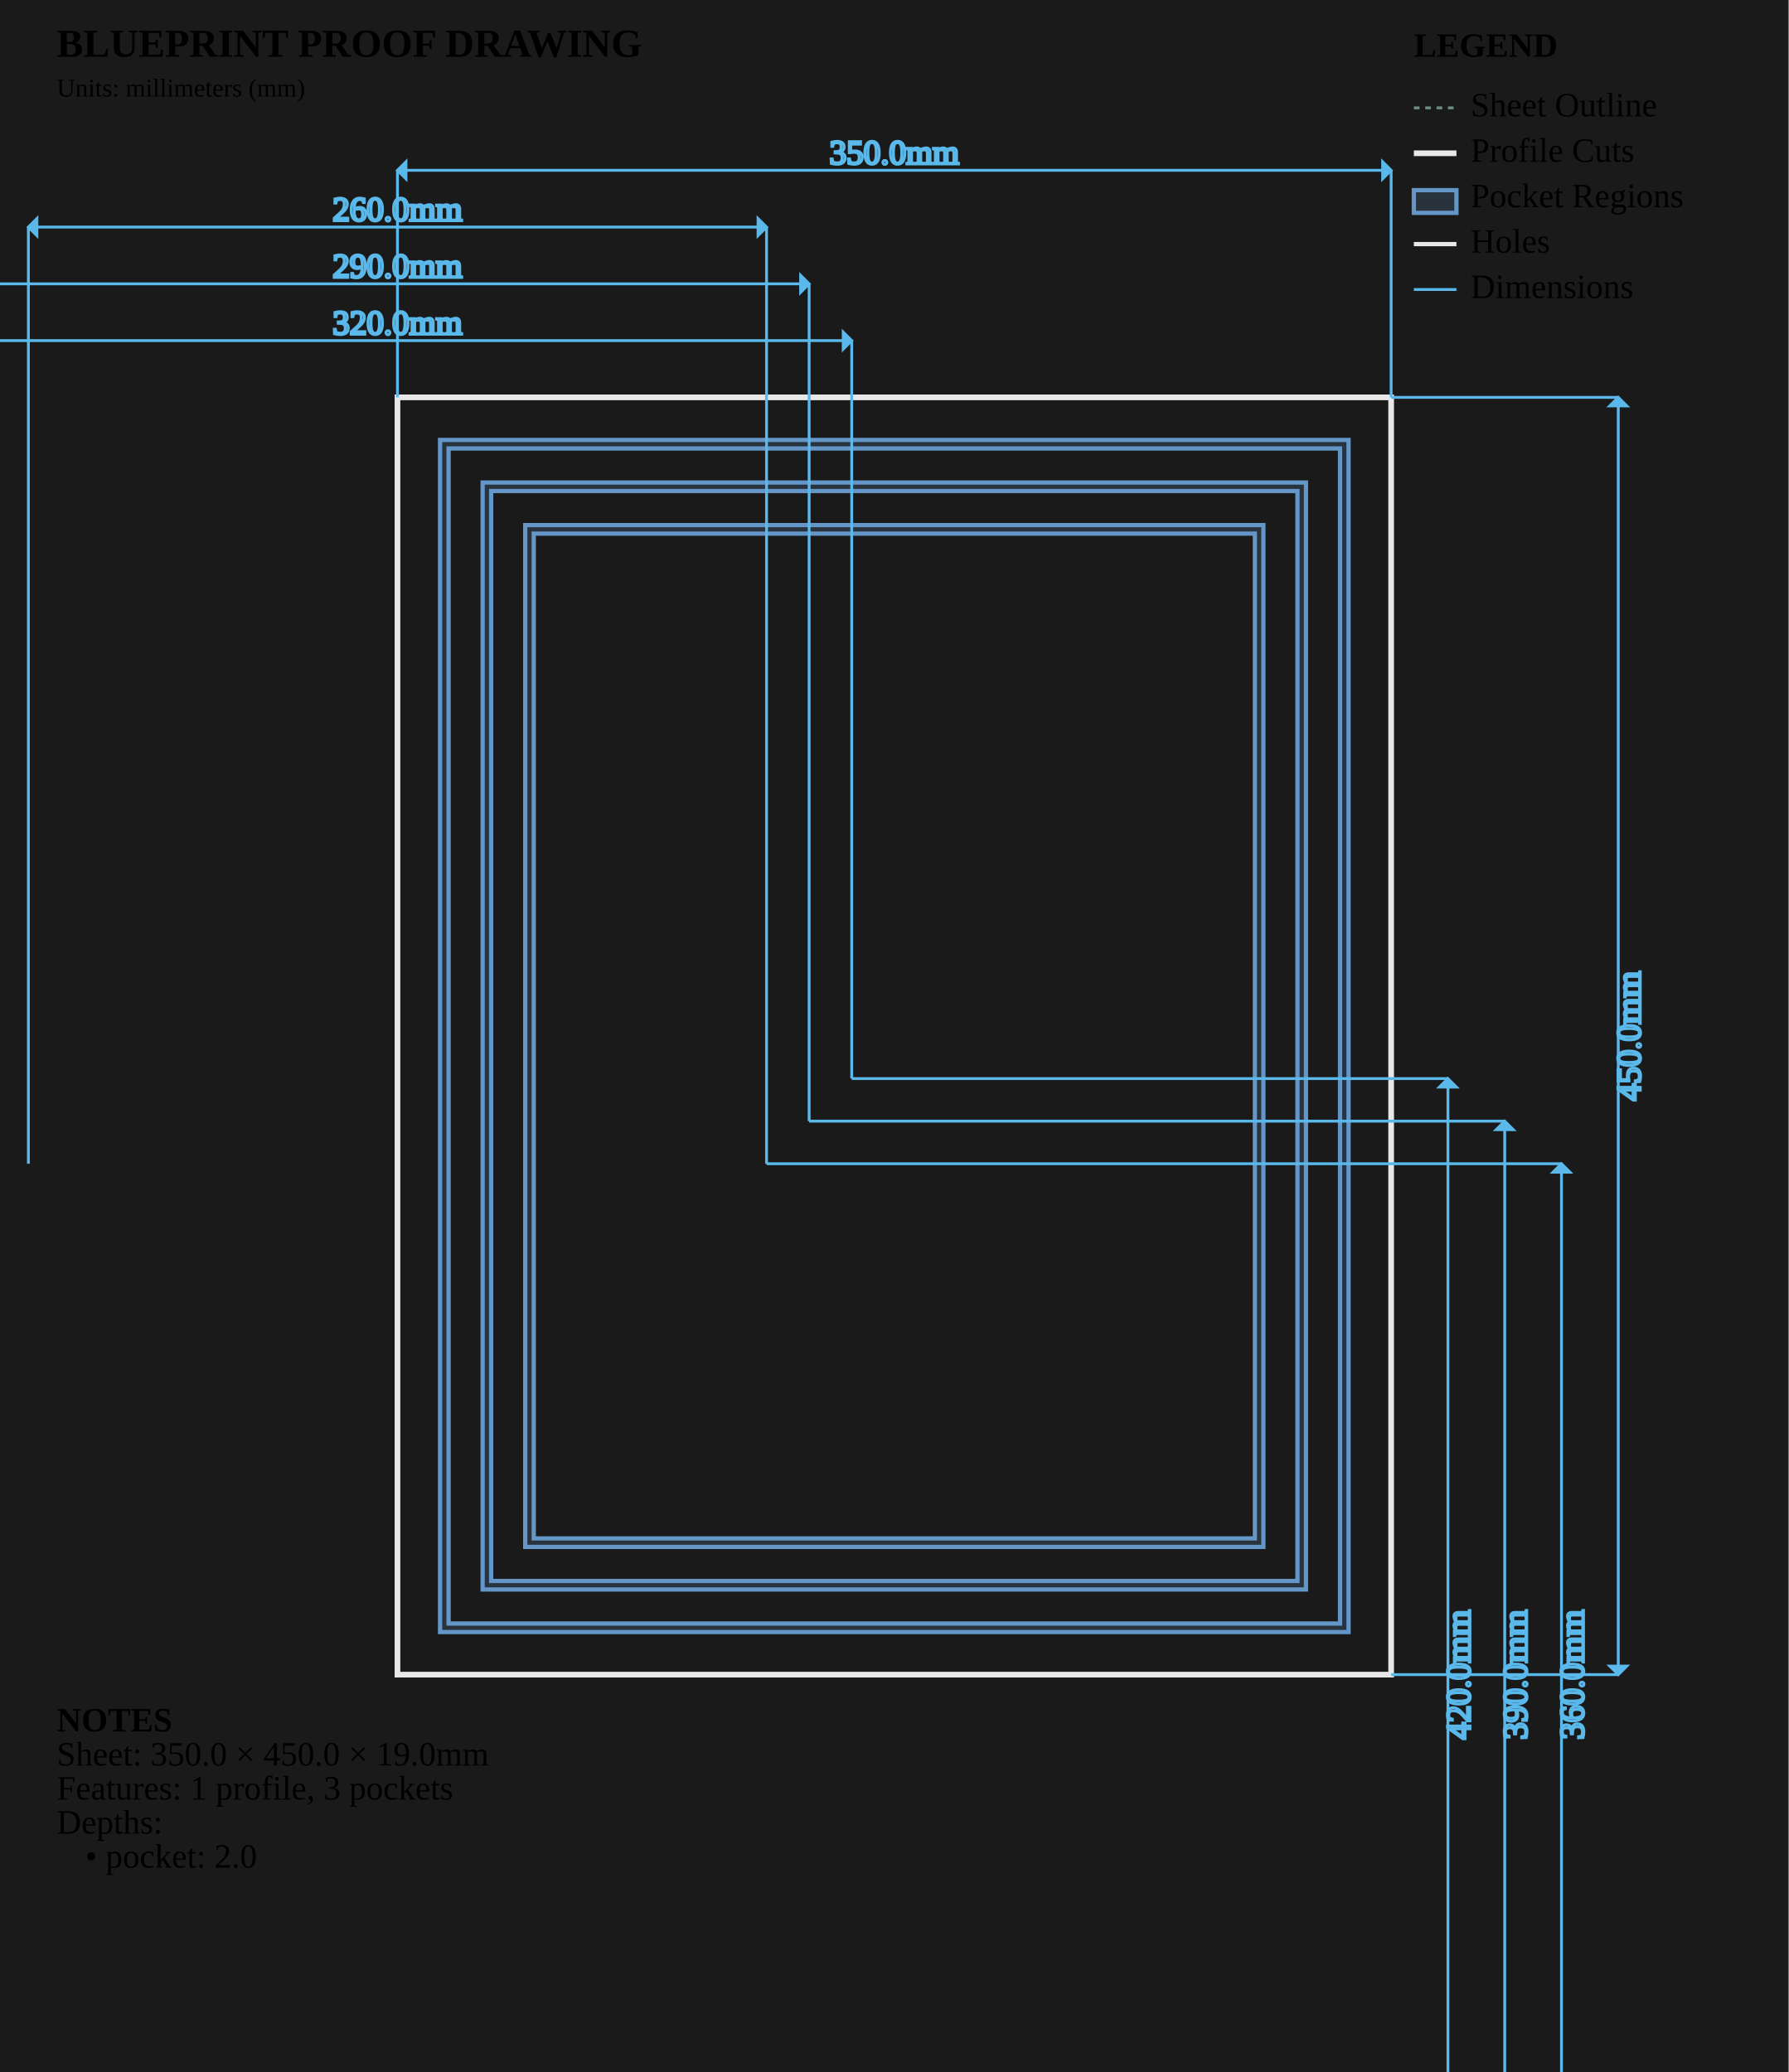
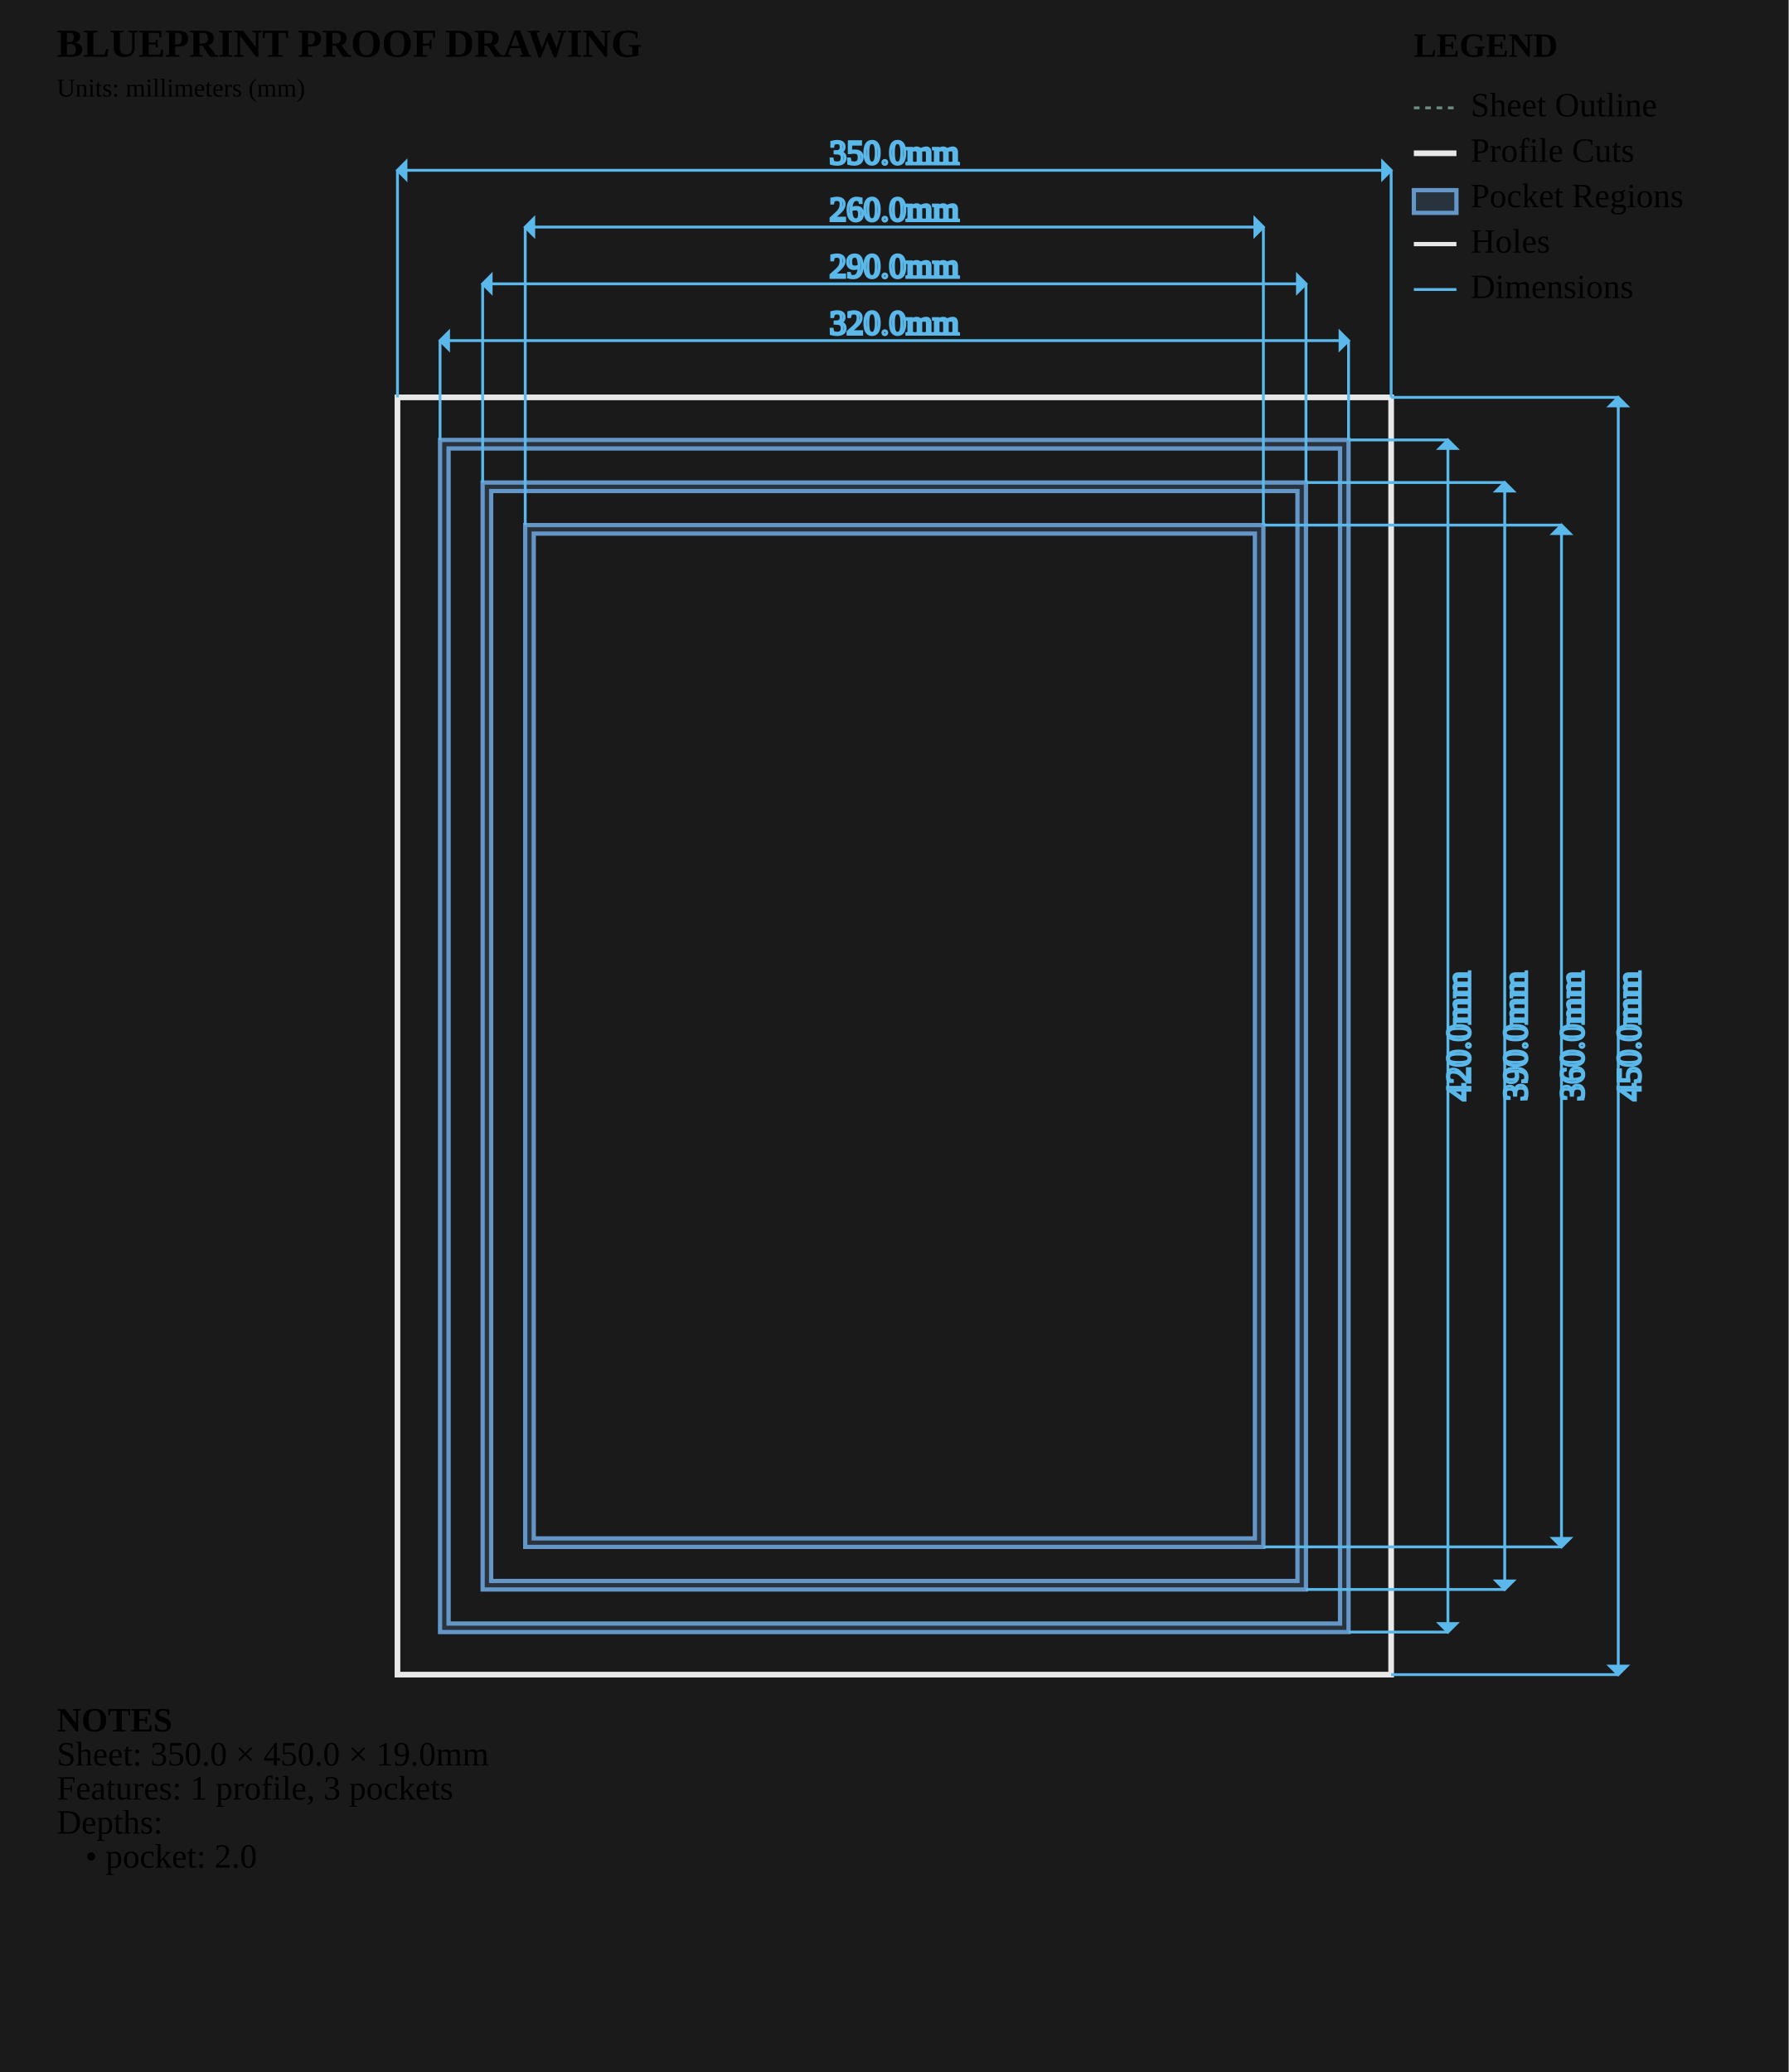
<svg xmlns="http://www.w3.org/2000/svg" viewBox="0 0 630.0 730.0" width="630.0mm" height="730.0mm">
  <style>
        .sheet-outline { stroke: #6b8e7f; stroke-width: 1; fill: none; stroke-dasharray: 2,2; }
        .profile-cuts { stroke: #e8e8e8; stroke-width: 2; fill: none; }
        .waste-cuts { stroke: #ff9500; stroke-width: 2; fill: none; stroke-dasharray: 8,4; }
        .pocket-regions { stroke: #6496c8; stroke-width: 1.5; fill: #6496c8; fill-opacity: 0.2; }
        .holes { stroke: #e8e8e8; stroke-width: 1.5; fill: none; }
        .engrave-paths { stroke: #888888; stroke-width: 1; fill: none; stroke-dasharray: 4,4; }
        .construction { stroke: #6b8e7f; stroke-width: 0.5; fill: none; stroke-dasharray: 2,2; }
        .dimensions { stroke: #5ab9ea; stroke-width: 1; fill: none; }
        .dimension-text { fill:
        .gap-dimensions { stroke: #ff9500; stroke-width: 1; fill: none; }
        .gap-text { fill:
        .notes { fill: #cccccc; font-family: monospace; font-size: 10px; }
        .legend { fill: #cccccc; font-family: monospace; font-size: 10px; }
        .part-label { fill: #ffcc00; font-family: monospace; font-size: 8px; font-weight: bold; }
    </style>
  <rect x="0" y="0" width="630.0" height="730.0" fill="#1a1a1a" />
  <g id="SHEET_OUTLINE" class="sheet-outline">
    <rect x="140" y="140" width="350.0" height="450.0" />
  </g>
  <g id="PROFILE_CUTS" class="profile-cuts">
    <rect x="140.0" y="140.0" width="350.0" height="450.0" />
  </g>
  <g id="WASTE_CUTS" class="waste-cuts" />
  <g id="POCKET_REGIONS" class="pocket-regions">
    <path d="M 155.000 155.000 L 475.000 155.000 L 475.000 575.000 L 155.000 575.000 Z M 472.000 572.000 L 472.000 158.000 L 158.000 158.000 L 158.000 572.000 Z" fill-rule="evenodd" />
    <path d="M 170.000 170.000 L 460.000 170.000 L 460.000 560.000 L 170.000 560.000 Z M 457.000 557.000 L 457.000 173.000 L 173.000 173.000 L 173.000 557.000 Z" fill-rule="evenodd" />
    <path d="M 185.000 185.000 L 445.000 185.000 L 445.000 545.000 L 185.000 545.000 Z M 442.000 542.000 L 442.000 188.000 L 188.000 188.000 L 188.000 542.000 Z" fill-rule="evenodd" />
  </g>
  <g id="ENGRAVE_PATHS" class="engrave-paths" />
  <g id="HOLES" class="holes" />
  <g id="LABELS" class="labels" />
  <g id="CONSTRUCTION" class="construction" />
  <g id="DIMENSIONS" class="dimensions">
-     <line x1="-20.0" y1="380.0" x2="-20.0" y2="120.0" stroke="#5ab9ea" stroke-width="1" />
-     <line x1="300.0" y1="380.0" x2="300.0" y2="120.0" stroke="#5ab9ea" stroke-width="1" />
-     <line x1="-20.0" y1="120.0" x2="300.0" y2="120.0" stroke="#5ab9ea" stroke-width="1" />
-     <polygon points="-20.0,120.0 -17.0,117.0 -17.0,123.0" fill="#5ab9ea" />
-     <polygon points="300.0,120.0 297.0,117.0 297.0,123.0" fill="#5ab9ea" />
-     <text x="140.0" y="115.0" class="dimension-text" text-anchor="middle" dominant-baseline="middle">320.0mm</text>
-     <line x1="300.0" y1="380.0" x2="510.0" y2="380.0" stroke="#5ab9ea" stroke-width="1" />
-     <line x1="300.0" y1="800.0" x2="510.0" y2="800.0" stroke="#5ab9ea" stroke-width="1" />
-     <line x1="510.0" y1="380.0" x2="510.0" y2="800.0" stroke="#5ab9ea" stroke-width="1" />
-     <polygon points="510.0,380.0 507.0,383.0 513.0,383.0" fill="#5ab9ea" />
-     <polygon points="510.0,800.0 507.0,797.0 513.0,797.0" fill="#5ab9ea" />
-     <text x="515.0" y="590.0" class="dimension-text" text-anchor="middle" dominant-baseline="middle" transform="rotate(-90 515.0 590.0)">420.0mm</text>
-     <line x1="-5.0" y1="395.0" x2="-5.0" y2="100.0" stroke="#5ab9ea" stroke-width="1" />
-     <line x1="285.0" y1="395.0" x2="285.0" y2="100.0" stroke="#5ab9ea" stroke-width="1" />
-     <line x1="-5.0" y1="100.0" x2="285.0" y2="100.0" stroke="#5ab9ea" stroke-width="1" />
-     <polygon points="-5.0,100.0 -2.0,97.0 -2.0,103.0" fill="#5ab9ea" />
-     <polygon points="285.0,100.0 282.0,97.0 282.0,103.0" fill="#5ab9ea" />
-     <text x="140.0" y="95.0" class="dimension-text" text-anchor="middle" dominant-baseline="middle">290.0mm</text>
-     <line x1="285.0" y1="395.0" x2="530.0" y2="395.0" stroke="#5ab9ea" stroke-width="1" />
-     <line x1="285.0" y1="785.0" x2="530.0" y2="785.0" stroke="#5ab9ea" stroke-width="1" />
-     <line x1="530.0" y1="395.0" x2="530.0" y2="785.0" stroke="#5ab9ea" stroke-width="1" />
-     <polygon points="530.0,395.0 527.0,398.0 533.0,398.0" fill="#5ab9ea" />
-     <polygon points="530.0,785.0 527.0,782.0 533.0,782.0" fill="#5ab9ea" />
-     <text x="535.0" y="590.0" class="dimension-text" text-anchor="middle" dominant-baseline="middle" transform="rotate(-90 535.0 590.0)">390.0mm</text>
-     <line x1="10.0" y1="410.0" x2="10.0" y2="80.0" stroke="#5ab9ea" stroke-width="1" />
-     <line x1="270.0" y1="410.0" x2="270.0" y2="80.0" stroke="#5ab9ea" stroke-width="1" />
-     <line x1="10.0" y1="80.0" x2="270.0" y2="80.0" stroke="#5ab9ea" stroke-width="1" />
-     <polygon points="10.0,80.0 13.0,77.0 13.0,83.0" fill="#5ab9ea" />
-     <polygon points="270.0,80.0 267.0,77.0 267.0,83.0" fill="#5ab9ea" />
-     <text x="140.0" y="75.0" class="dimension-text" text-anchor="middle" dominant-baseline="middle">260.0mm</text>
-     <line x1="270.0" y1="410.0" x2="550.0" y2="410.0" stroke="#5ab9ea" stroke-width="1" />
-     <line x1="270.0" y1="770.0" x2="550.0" y2="770.0" stroke="#5ab9ea" stroke-width="1" />
-     <line x1="550.0" y1="410.0" x2="550.0" y2="770.0" stroke="#5ab9ea" stroke-width="1" />
-     <polygon points="550.0,410.0 547.0,413.0 553.0,413.0" fill="#5ab9ea" />
-     <polygon points="550.0,770.0 547.0,767.0 553.0,767.0" fill="#5ab9ea" />
-     <text x="555.0" y="590.0" class="dimension-text" text-anchor="middle" dominant-baseline="middle" transform="rotate(-90 555.0 590.0)">360.0mm</text>
+     <line x1="155.0" y1="155.0" x2="155.0" y2="120.0" stroke="#5ab9ea" stroke-width="1" />
+     <line x1="475.0" y1="155.0" x2="475.0" y2="120.0" stroke="#5ab9ea" stroke-width="1" />
+     <line x1="155.0" y1="120.0" x2="475.0" y2="120.0" stroke="#5ab9ea" stroke-width="1" />
+     <polygon points="155.0,120.0 158.0,117.0 158.0,123.0" fill="#5ab9ea" />
+     <polygon points="475.0,120.0 472.0,117.0 472.0,123.0" fill="#5ab9ea" />
+     <text x="315.0" y="115.0" class="dimension-text" text-anchor="middle" dominant-baseline="middle">320.0mm</text>
+     <line x1="475.0" y1="155.0" x2="510.0" y2="155.0" stroke="#5ab9ea" stroke-width="1" />
+     <line x1="475.0" y1="575.0" x2="510.0" y2="575.0" stroke="#5ab9ea" stroke-width="1" />
+     <line x1="510.0" y1="155.0" x2="510.0" y2="575.0" stroke="#5ab9ea" stroke-width="1" />
+     <polygon points="510.0,155.0 507.0,158.0 513.0,158.0" fill="#5ab9ea" />
+     <polygon points="510.0,575.0 507.0,572.0 513.0,572.0" fill="#5ab9ea" />
+     <text x="515.0" y="365.0" class="dimension-text" text-anchor="middle" dominant-baseline="middle" transform="rotate(-90 515.0 365.0)">420.0mm</text>
+     <line x1="170.0" y1="170.0" x2="170.0" y2="100.0" stroke="#5ab9ea" stroke-width="1" />
+     <line x1="460.0" y1="170.0" x2="460.0" y2="100.0" stroke="#5ab9ea" stroke-width="1" />
+     <line x1="170.0" y1="100.0" x2="460.0" y2="100.0" stroke="#5ab9ea" stroke-width="1" />
+     <polygon points="170.0,100.0 173.0,97.0 173.0,103.0" fill="#5ab9ea" />
+     <polygon points="460.0,100.0 457.0,97.0 457.0,103.0" fill="#5ab9ea" />
+     <text x="315.0" y="95.0" class="dimension-text" text-anchor="middle" dominant-baseline="middle">290.0mm</text>
+     <line x1="460.0" y1="170.0" x2="530.0" y2="170.0" stroke="#5ab9ea" stroke-width="1" />
+     <line x1="460.0" y1="560.0" x2="530.0" y2="560.0" stroke="#5ab9ea" stroke-width="1" />
+     <line x1="530.0" y1="170.0" x2="530.0" y2="560.0" stroke="#5ab9ea" stroke-width="1" />
+     <polygon points="530.0,170.0 527.0,173.0 533.0,173.0" fill="#5ab9ea" />
+     <polygon points="530.0,560.0 527.0,557.0 533.0,557.0" fill="#5ab9ea" />
+     <text x="535.0" y="365.0" class="dimension-text" text-anchor="middle" dominant-baseline="middle" transform="rotate(-90 535.0 365.0)">390.0mm</text>
+     <line x1="185.0" y1="185.0" x2="185.0" y2="80.0" stroke="#5ab9ea" stroke-width="1" />
+     <line x1="445.0" y1="185.0" x2="445.0" y2="80.0" stroke="#5ab9ea" stroke-width="1" />
+     <line x1="185.0" y1="80.0" x2="445.0" y2="80.0" stroke="#5ab9ea" stroke-width="1" />
+     <polygon points="185.0,80.0 188.0,77.0 188.0,83.0" fill="#5ab9ea" />
+     <polygon points="445.0,80.0 442.0,77.0 442.0,83.0" fill="#5ab9ea" />
+     <text x="315.0" y="75.0" class="dimension-text" text-anchor="middle" dominant-baseline="middle">260.0mm</text>
+     <line x1="445.0" y1="185.0" x2="550.0" y2="185.0" stroke="#5ab9ea" stroke-width="1" />
+     <line x1="445.0" y1="545.0" x2="550.0" y2="545.0" stroke="#5ab9ea" stroke-width="1" />
+     <line x1="550.0" y1="185.0" x2="550.0" y2="545.0" stroke="#5ab9ea" stroke-width="1" />
+     <polygon points="550.0,185.0 547.0,188.0 553.0,188.0" fill="#5ab9ea" />
+     <polygon points="550.0,545.0 547.0,542.0 553.0,542.0" fill="#5ab9ea" />
+     <text x="555.0" y="365.0" class="dimension-text" text-anchor="middle" dominant-baseline="middle" transform="rotate(-90 555.0 365.0)">360.0mm</text>
    <line x1="140.0" y1="140.0" x2="140.0" y2="60.0" stroke="#5ab9ea" stroke-width="1" />
    <line x1="490.0" y1="140.0" x2="490.0" y2="60.0" stroke="#5ab9ea" stroke-width="1" />
    <line x1="140.0" y1="60.0" x2="490.0" y2="60.0" stroke="#5ab9ea" stroke-width="1" />
    <polygon points="140.0,60.0 143.0,57.0 143.0,63.0" fill="#5ab9ea" />
    <polygon points="490.0,60.0 487.0,57.0 487.0,63.0" fill="#5ab9ea" />
    <text x="315.0" y="55.0" class="dimension-text" text-anchor="middle" dominant-baseline="middle">350.0mm</text>
    <line x1="490.0" y1="140.0" x2="570.0" y2="140.0" stroke="#5ab9ea" stroke-width="1" />
    <line x1="490.0" y1="590.0" x2="570.0" y2="590.0" stroke="#5ab9ea" stroke-width="1" />
    <line x1="570.0" y1="140.0" x2="570.0" y2="590.0" stroke="#5ab9ea" stroke-width="1" />
    <polygon points="570.0,140.0 567.0,143.0 573.0,143.0" fill="#5ab9ea" />
    <polygon points="570.0,590.0 567.0,587.0 573.0,587.0" fill="#5ab9ea" />
    <text x="575.0" y="365.0" class="dimension-text" text-anchor="middle" dominant-baseline="middle" transform="rotate(-90 575.0 365.0)">450.0mm</text>
  </g>
  <g id="NOTES" class="notes">
    <text x="20" y="610.0" class="notes" font-weight="bold">NOTES</text>
    <text x="20" y="622.0" class="notes">Sheet: 350.0 × 450.0 × 19.0mm</text>
    <text x="20" y="634.0" class="notes">Features: 1 profile, 3 pockets</text>
    <text x="20" y="646.0" class="notes">Depths:</text>
    <text x="30" y="658.0" class="notes">• pocket: 2.0</text>
  </g>
  <g id="TITLE_BLOCK" class="title-block">
    <text x="20" y="20" class="notes" font-weight="bold" font-size="14px">BLUEPRINT PROOF DRAWING</text>
    <text x="20" y="34" class="notes" font-size="9px">Units: millimeters (mm)</text>
  </g>
  <g id="LEGEND" class="legend">
    <text x="498.0" y="20" class="legend" font-weight="bold">LEGEND</text>
    <line x1="498.0" y1="38" x2="513.0" y2="38" stroke="#6b8e7f" stroke-width="1" stroke-dasharray="2,2" />
    <text x="518.0" y="41" class="legend">Sheet Outline</text>
    <line x1="498.0" y1="54" x2="513.0" y2="54" stroke="#e8e8e8" stroke-width="2" />
    <text x="518.0" y="57" class="legend">Profile Cuts</text>
    <rect x="498.0" y="67" width="15.0" height="8" stroke="#6496c8" stroke-width="1.5" fill="#6496c8" fill-opacity="0.2" />
    <text x="518.0" y="73" class="legend">Pocket Regions</text>
    <line x1="498.0" y1="86" x2="513.0" y2="86" stroke="#e8e8e8" stroke-width="1.5" />
    <text x="518.0" y="89" class="legend">Holes</text>
    <line x1="498.0" y1="102" x2="513.0" y2="102" stroke="#5ab9ea" stroke-width="1" />
    <text x="518.0" y="105" class="legend">Dimensions</text>
  </g>
</svg>
